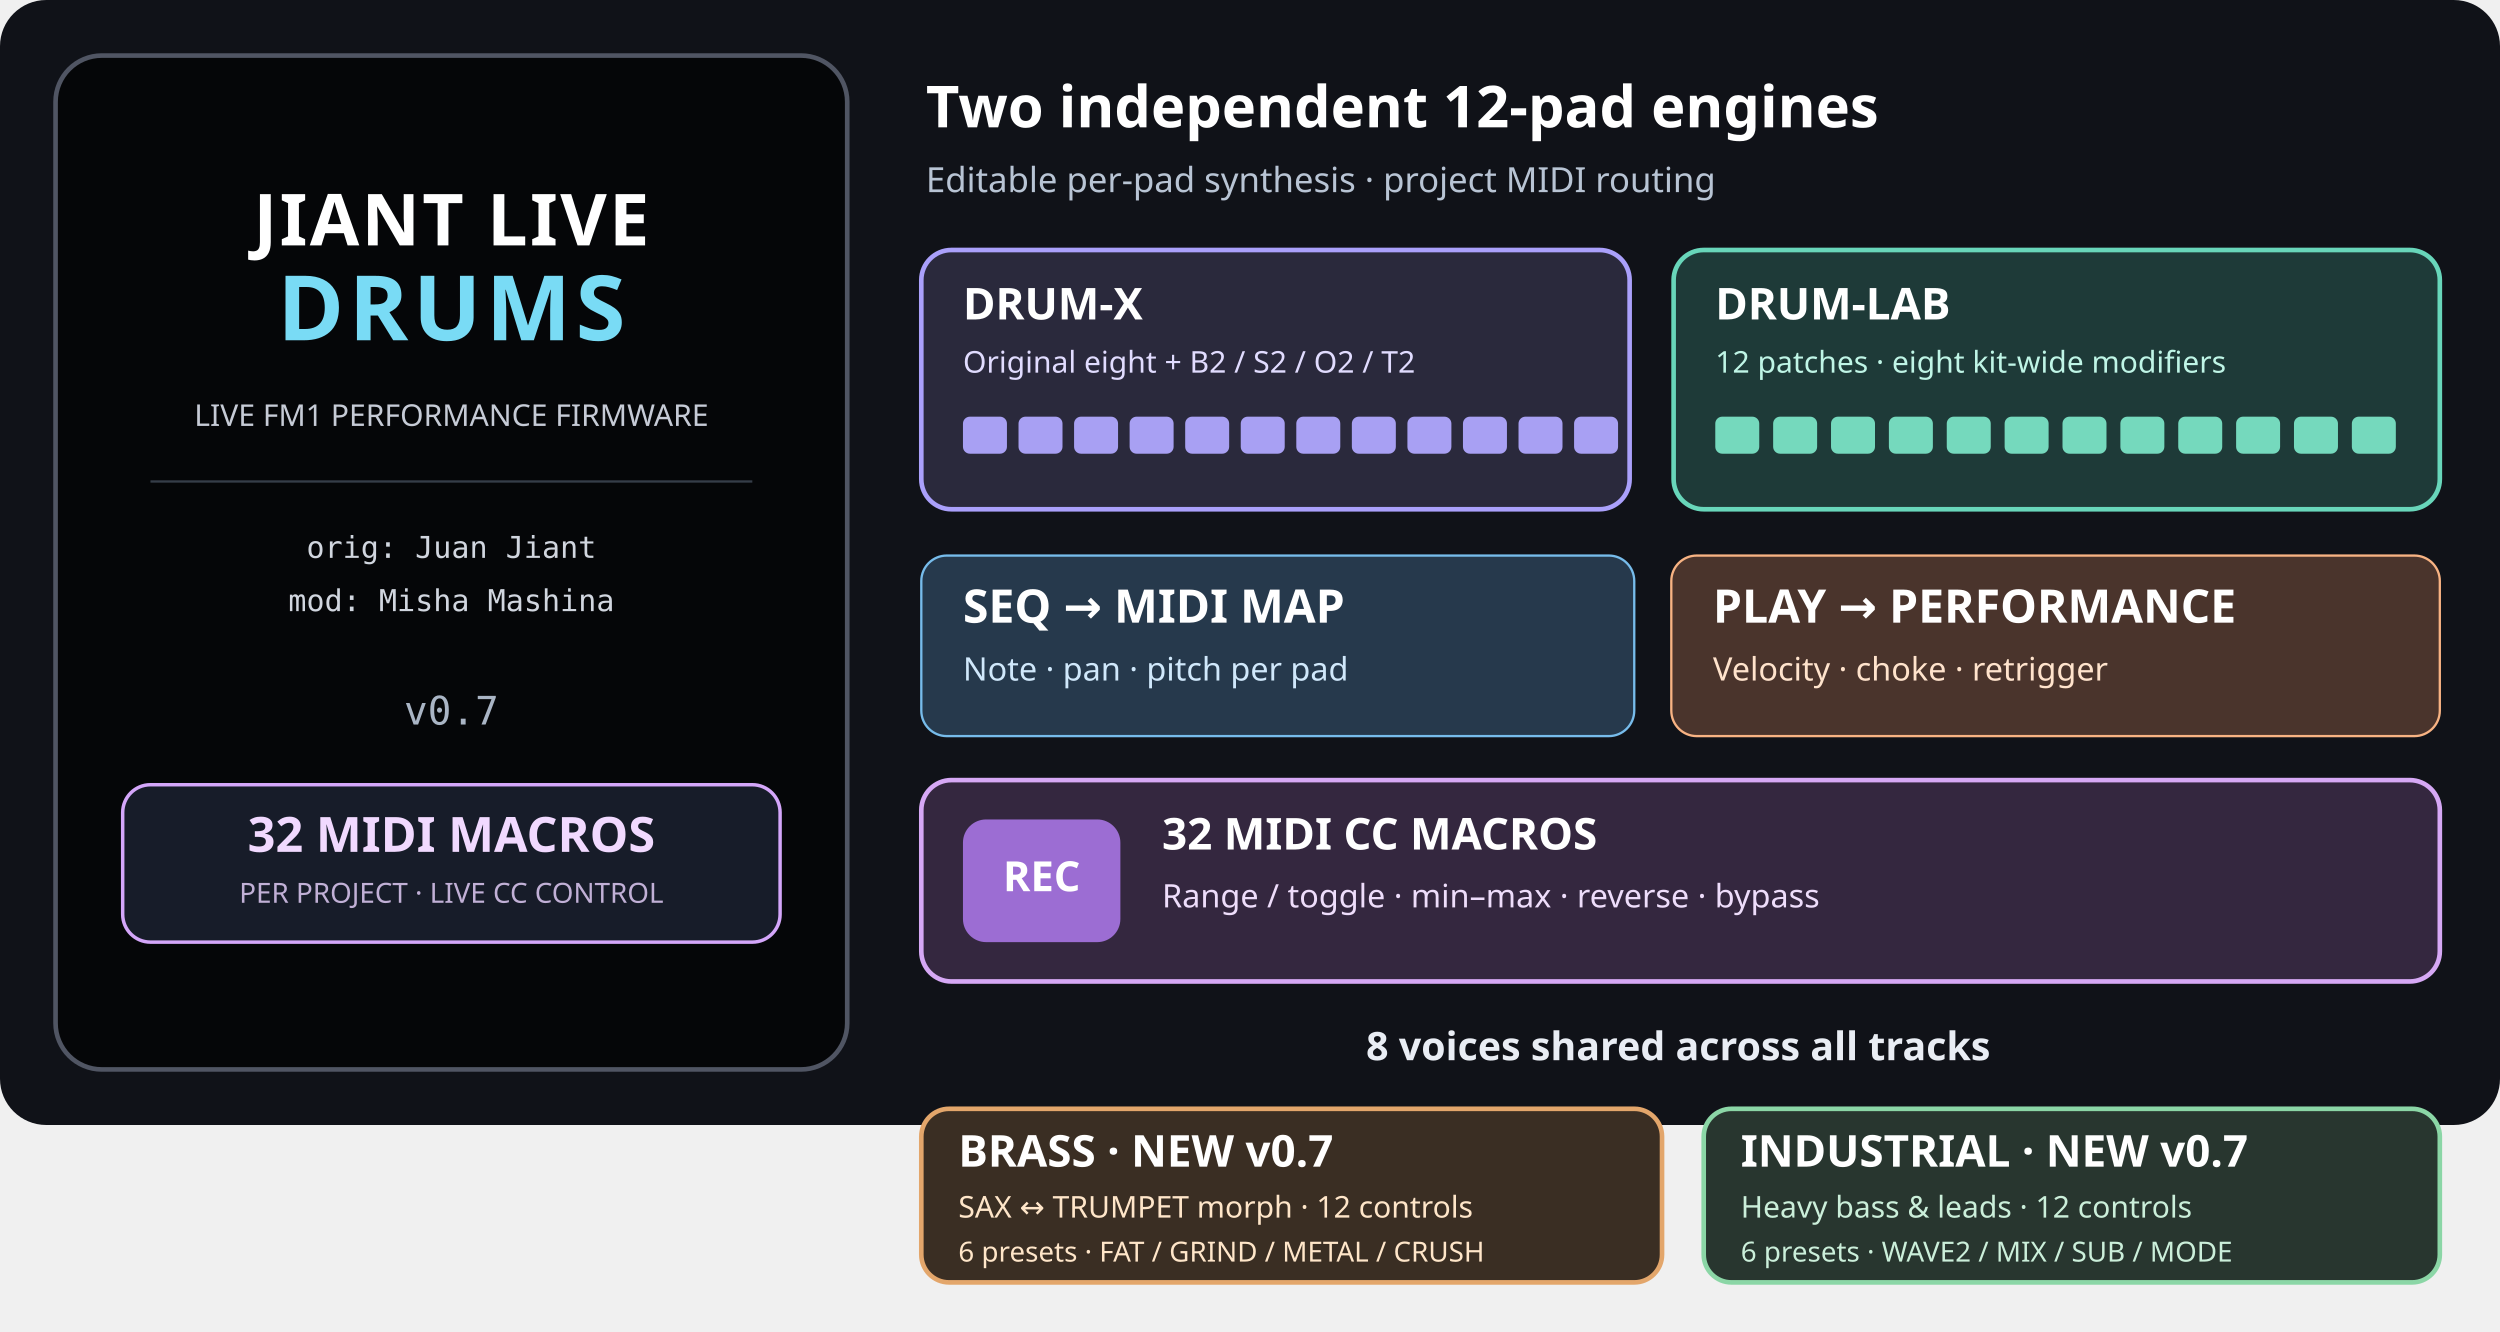
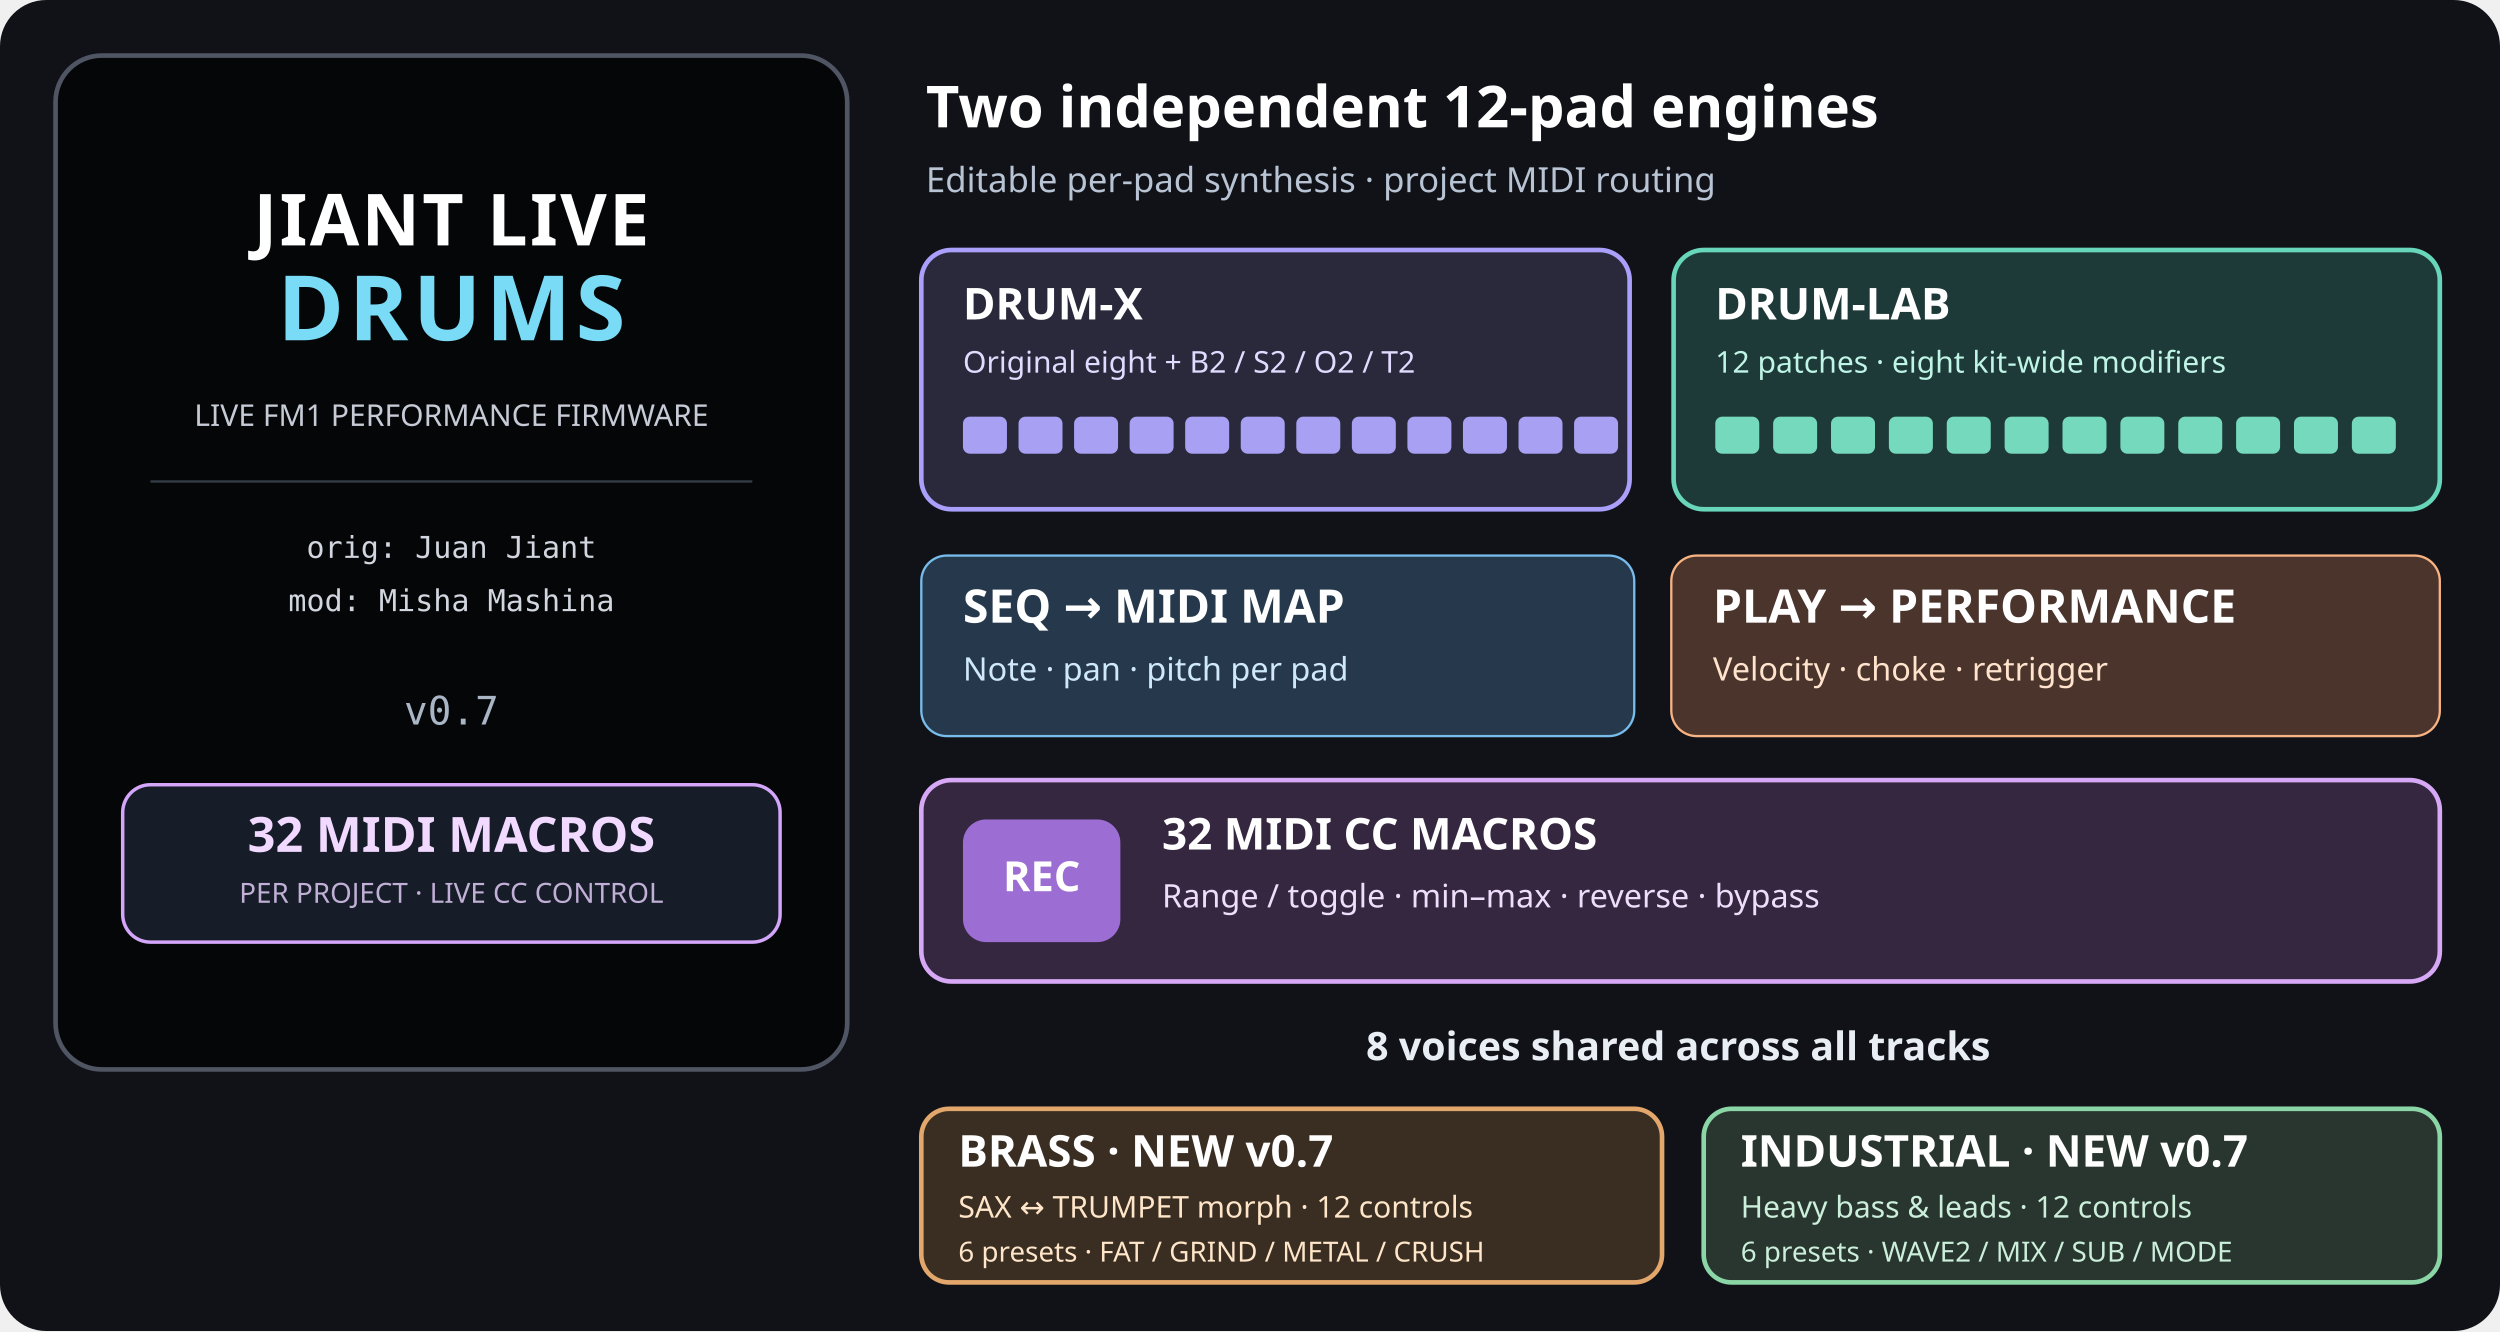
<svg xmlns="http://www.w3.org/2000/svg" width="1080" height="575" viewBox="0 0 1080 575" role="img" aria-labelledby="title description">
-   <rect width="1080" height="486" rx="20" fill="#101218" />
+   <rect width="1080" height="575" rx="20" fill="#101218" />
  <rect x="24" y="24" width="342" height="438" rx="20" fill="#050608" stroke="#505563" stroke-width="2" />
  <text x="195" y="106" text-anchor="middle" fill="#fff" font-family="sans-serif" font-size="31" font-weight="bold" letter-spacing="1">JIANT LIVE</text>
  <text x="195" y="147" text-anchor="middle" fill="#79dbf5" font-family="sans-serif" font-size="39" font-weight="bold" letter-spacing="2">DRUMS</text>
  <text x="195" y="184" text-anchor="middle" fill="#c6cbd6" font-family="sans-serif" font-size="13">LIVE FM1 PERFORMANCE FIRMWARE</text>
  <path d="M65 208 H325" stroke="#353d48" />
  <text x="195" y="241" text-anchor="middle" fill="#d1d6df" font-family="monospace" font-size="13">orig: Juan Jiant</text>
  <text x="195" y="264" text-anchor="middle" fill="#d1d6df" font-family="monospace" font-size="13">mod: Misha Mashina</text>
  <text x="195" y="313" text-anchor="middle" fill="#aab5c5" font-family="monospace" font-size="17">v0.7</text>
  <rect x="53" y="339" width="284" height="68" rx="12" fill="#171c29" stroke="#d4a6fa" stroke-width="1.5" />
  <text x="195" y="368" text-anchor="middle" fill="#f1d9ff" font-family="sans-serif" font-size="21" font-weight="bold">32 MIDI MACROS</text>
  <text x="195" y="390" text-anchor="middle" fill="#c1b0d6" font-family="sans-serif" font-size="12">PER PROJECT · LIVE CC CONTROL</text>
  <text x="400" y="55" fill="#fff" font-family="sans-serif" font-size="25" font-weight="bold">Two independent 12-pad engines</text>
  <text x="400" y="83" fill="#b8c4d4" font-family="sans-serif" font-size="15">Editable per-pad synthesis · project MIDI routing</text>
  <rect x="398" y="108" width="306" height="112" rx="13" fill="#2a293c" stroke="#aaa0fb" stroke-width="2" />
  <text x="416" y="138" fill="#fff" font-family="sans-serif" font-size="19" font-weight="bold">DRUM-X</text>
  <text x="416" y="161" fill="#e1dcff" font-family="sans-serif" font-size="13">Original eight + B2 / S2 / O2 / T2</text>
  <g fill="#a8a0f3">
    <rect x="416" y="180" width="19" height="16" rx="3" />
    <rect x="440" y="180" width="19" height="16" rx="3" />
    <rect x="464" y="180" width="19" height="16" rx="3" />
    <rect x="488" y="180" width="19" height="16" rx="3" />
    <rect x="512" y="180" width="19" height="16" rx="3" />
    <rect x="536" y="180" width="19" height="16" rx="3" />
    <rect x="560" y="180" width="19" height="16" rx="3" />
    <rect x="584" y="180" width="19" height="16" rx="3" />
    <rect x="608" y="180" width="19" height="16" rx="3" />
    <rect x="632" y="180" width="19" height="16" rx="3" />
    <rect x="656" y="180" width="19" height="16" rx="3" />
    <rect x="680" y="180" width="19" height="16" rx="3" />
  </g>
  <rect x="723" y="108" width="331" height="112" rx="13" fill="#1e3a38" stroke="#68d6ba" stroke-width="2" />
  <text x="741" y="138" fill="#fff" font-family="sans-serif" font-size="19" font-weight="bold">DRUM-LAB</text>
  <text x="741" y="161" fill="#bff5e6" font-family="sans-serif" font-size="13">12 patches · eight kit-wide modifiers</text>
  <g fill="#75d9bd">
    <rect x="741" y="180" width="19" height="16" rx="3" />
    <rect x="766" y="180" width="19" height="16" rx="3" />
    <rect x="791" y="180" width="19" height="16" rx="3" />
    <rect x="816" y="180" width="19" height="16" rx="3" />
    <rect x="841" y="180" width="19" height="16" rx="3" />
    <rect x="866" y="180" width="19" height="16" rx="3" />
    <rect x="891" y="180" width="19" height="16" rx="3" />
    <rect x="916" y="180" width="19" height="16" rx="3" />
    <rect x="941" y="180" width="19" height="16" rx="3" />
    <rect x="966" y="180" width="19" height="16" rx="3" />
    <rect x="991" y="180" width="19" height="16" rx="3" />
    <rect x="1016" y="180" width="19" height="16" rx="3" />
  </g>
  <rect x="398" y="240" width="308" height="78" rx="11" fill="#26394c" stroke="#77bceb" />
  <text x="416" y="269" fill="#fff" font-family="sans-serif" font-size="20" font-weight="bold">SEQ → MIDI MAP</text>
  <text x="416" y="294" fill="#d0e8fb" font-family="sans-serif" font-size="14">Note · pan · pitch per pad</text>
  <rect x="722" y="240" width="332" height="78" rx="11" fill="#4a342c" stroke="#f8b383" />
  <text x="740" y="269" fill="#fff" font-family="sans-serif" font-size="20" font-weight="bold">PLAY → PERFORMANCE</text>
  <text x="740" y="294" fill="#ffe3cc" font-family="sans-serif" font-size="14">Velocity · choke · retrigger</text>
  <rect x="398" y="337" width="656" height="87" rx="13" fill="#34273f" stroke="#d6a8f5" stroke-width="2" />
  <rect x="416" y="354" width="68" height="53" rx="10" fill="#9c6dd3" />
  <text x="450" y="385" text-anchor="middle" fill="#ffffff" font-family="sans-serif" font-size="18" font-weight="bold">REC</text>
  <text x="502" y="367" fill="#ffffff" font-family="sans-serif" font-size="19" font-weight="bold">32 MIDI CC MACROS</text>
  <text x="502" y="392" fill="#eeddfb" font-family="sans-serif" font-size="14">Range / toggle · min–max · reverse · bypass</text>
  <text x="725" y="458" text-anchor="middle" fill="#e9edf4" font-family="sans-serif" font-size="17" font-weight="bold">8 voices shared across all tracks</text>
  <rect x="398" y="479" width="320" height="75" rx="12" fill="#3a2e23" stroke="#e3a66b" stroke-width="2" />
  <text x="414" y="504" fill="#fff" font-family="sans-serif" font-size="19" font-weight="bold">BRASS · NEW v0.7</text>
  <text x="414" y="526" fill="#ffe6c9" font-family="sans-serif" font-size="13">SAX ↔ TRUMPET morph · 12 controls</text>
  <text x="414" y="545" fill="#ffe6c9" font-family="sans-serif" font-size="12">6 presets · FAT / GRIND / METAL / CRUSH</text>
  <rect x="736" y="479" width="318" height="75" rx="12" fill="#28362f" stroke="#8bd6a6" stroke-width="2" />
  <text x="752" y="504" fill="#fff" font-family="sans-serif" font-size="19" font-weight="bold">INDUSTRIAL · NEW v0.7</text>
  <text x="752" y="526" fill="#cbefda" font-family="sans-serif" font-size="13">Heavy bass &amp; leads · 12 controls</text>
  <text x="752" y="545" fill="#cbefda" font-family="sans-serif" font-size="12">6 presets · WAVE2 / MIX / SUB / MODE</text>
</svg>
